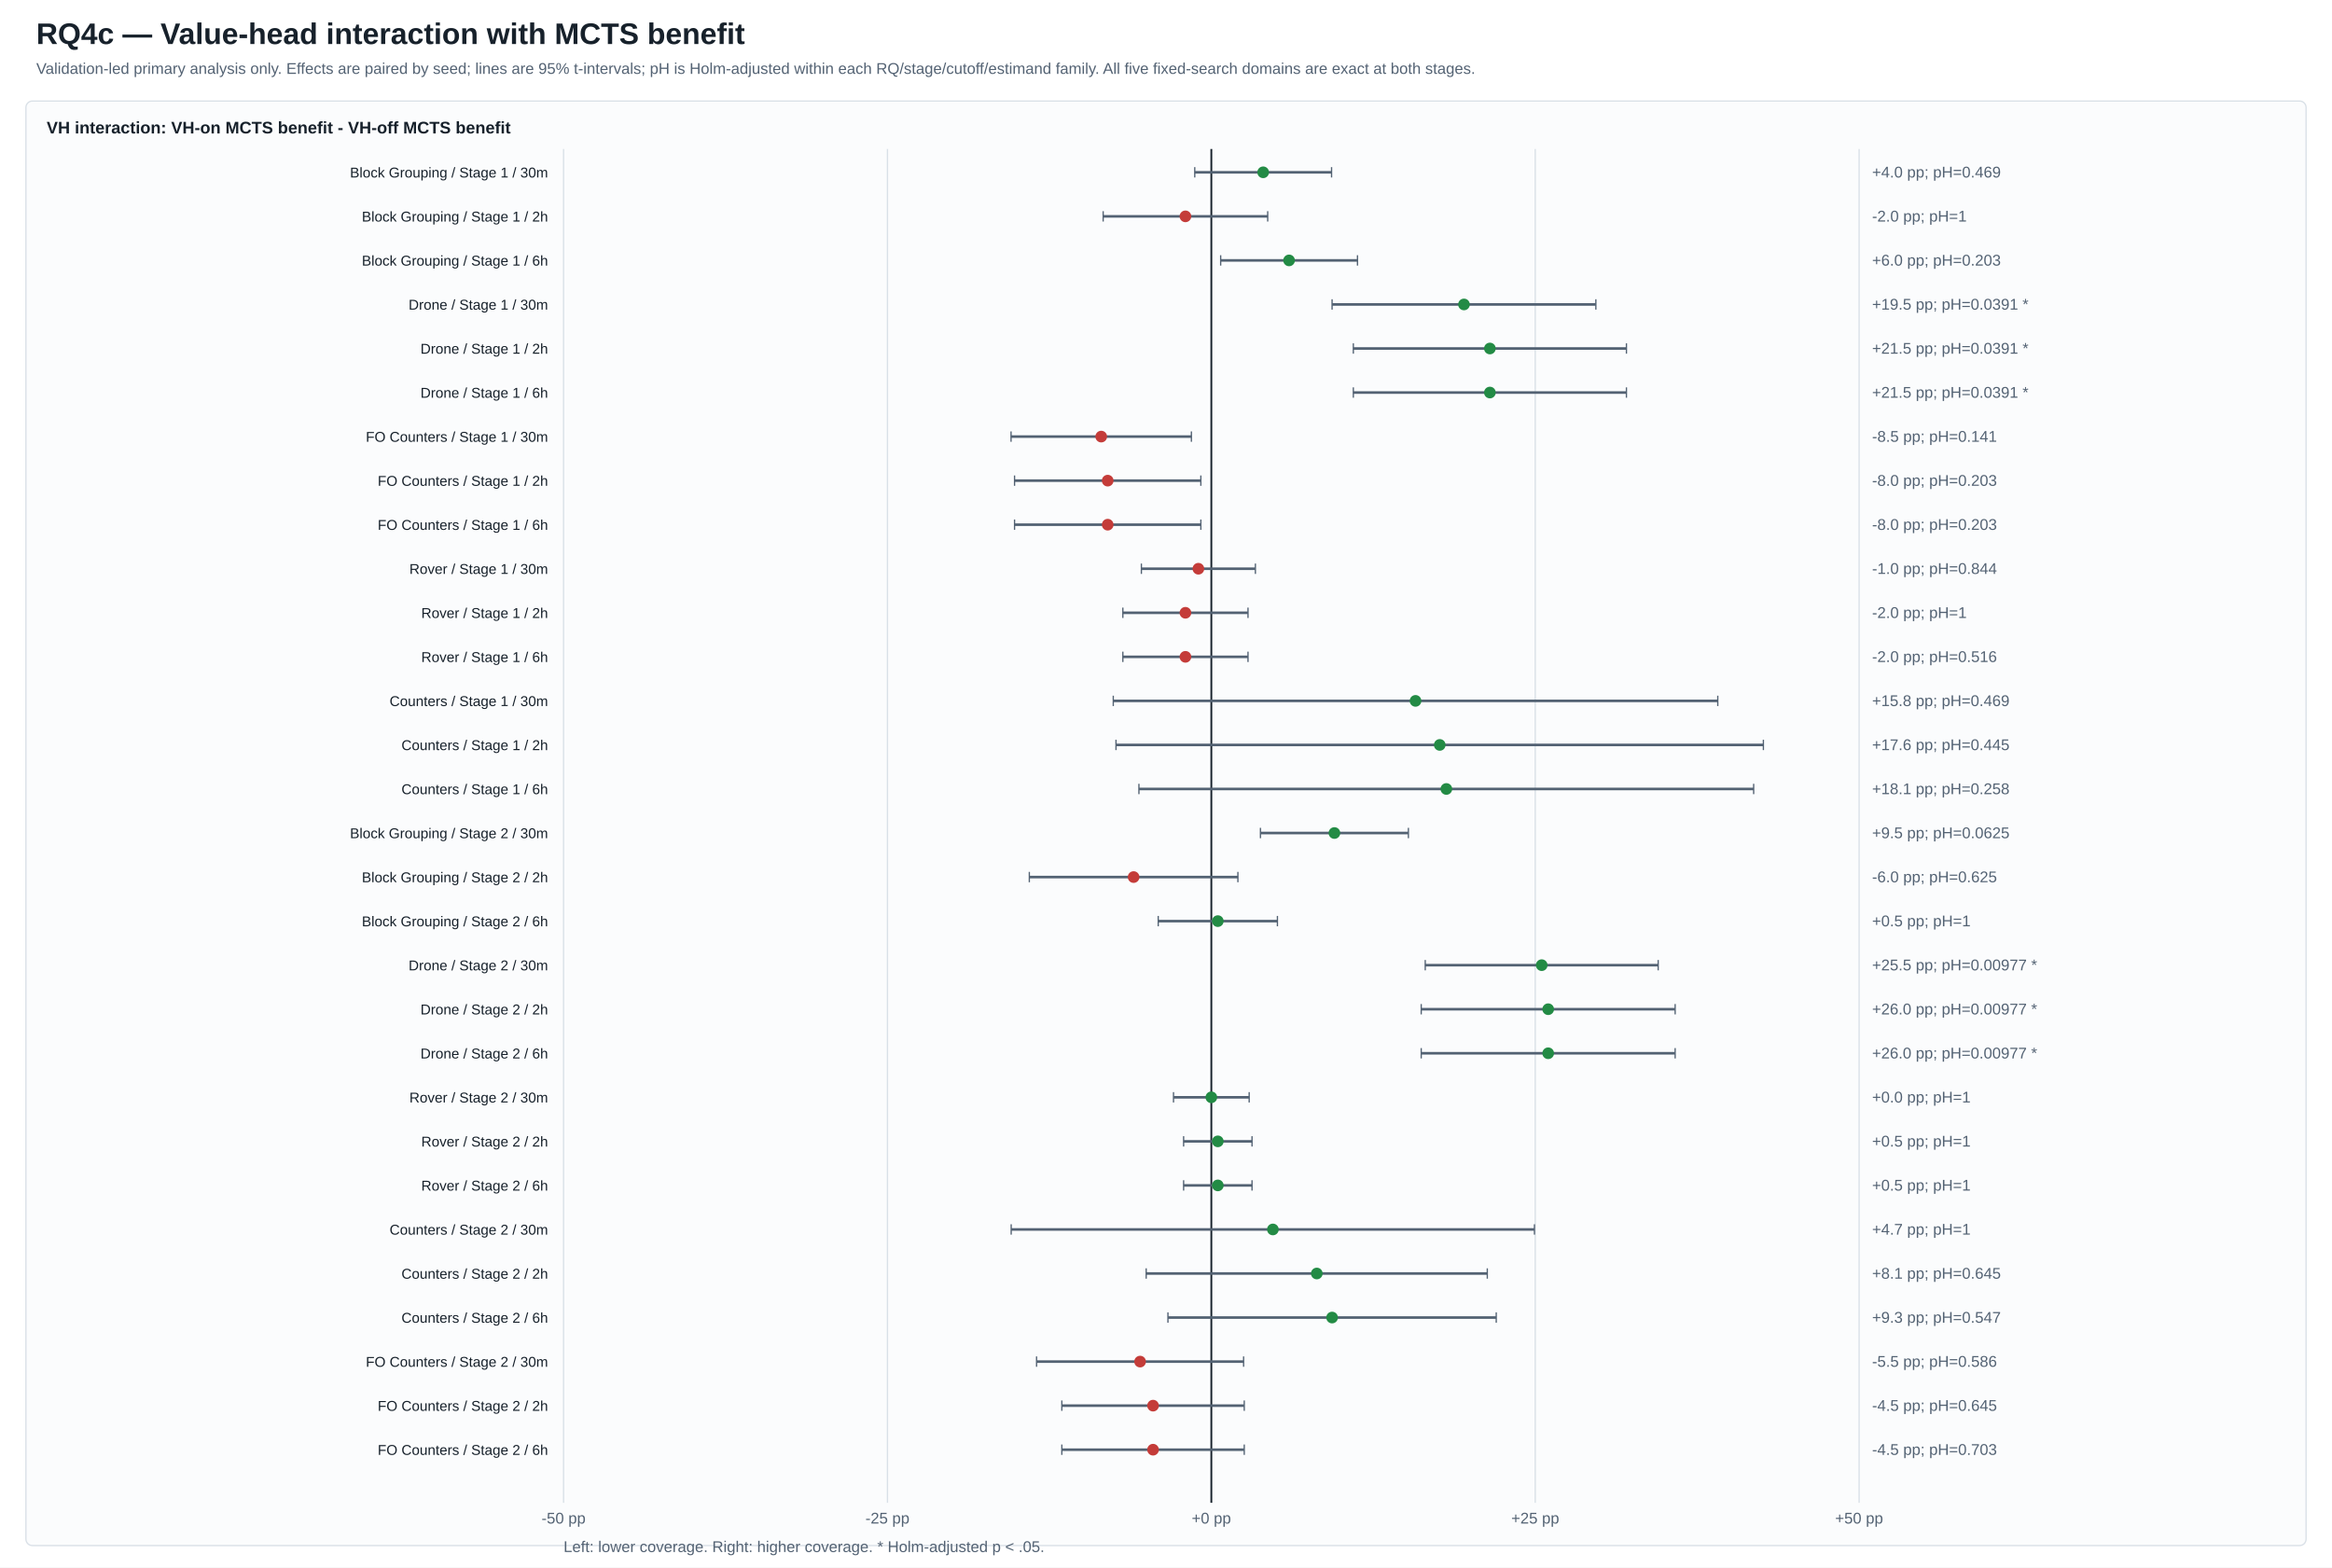
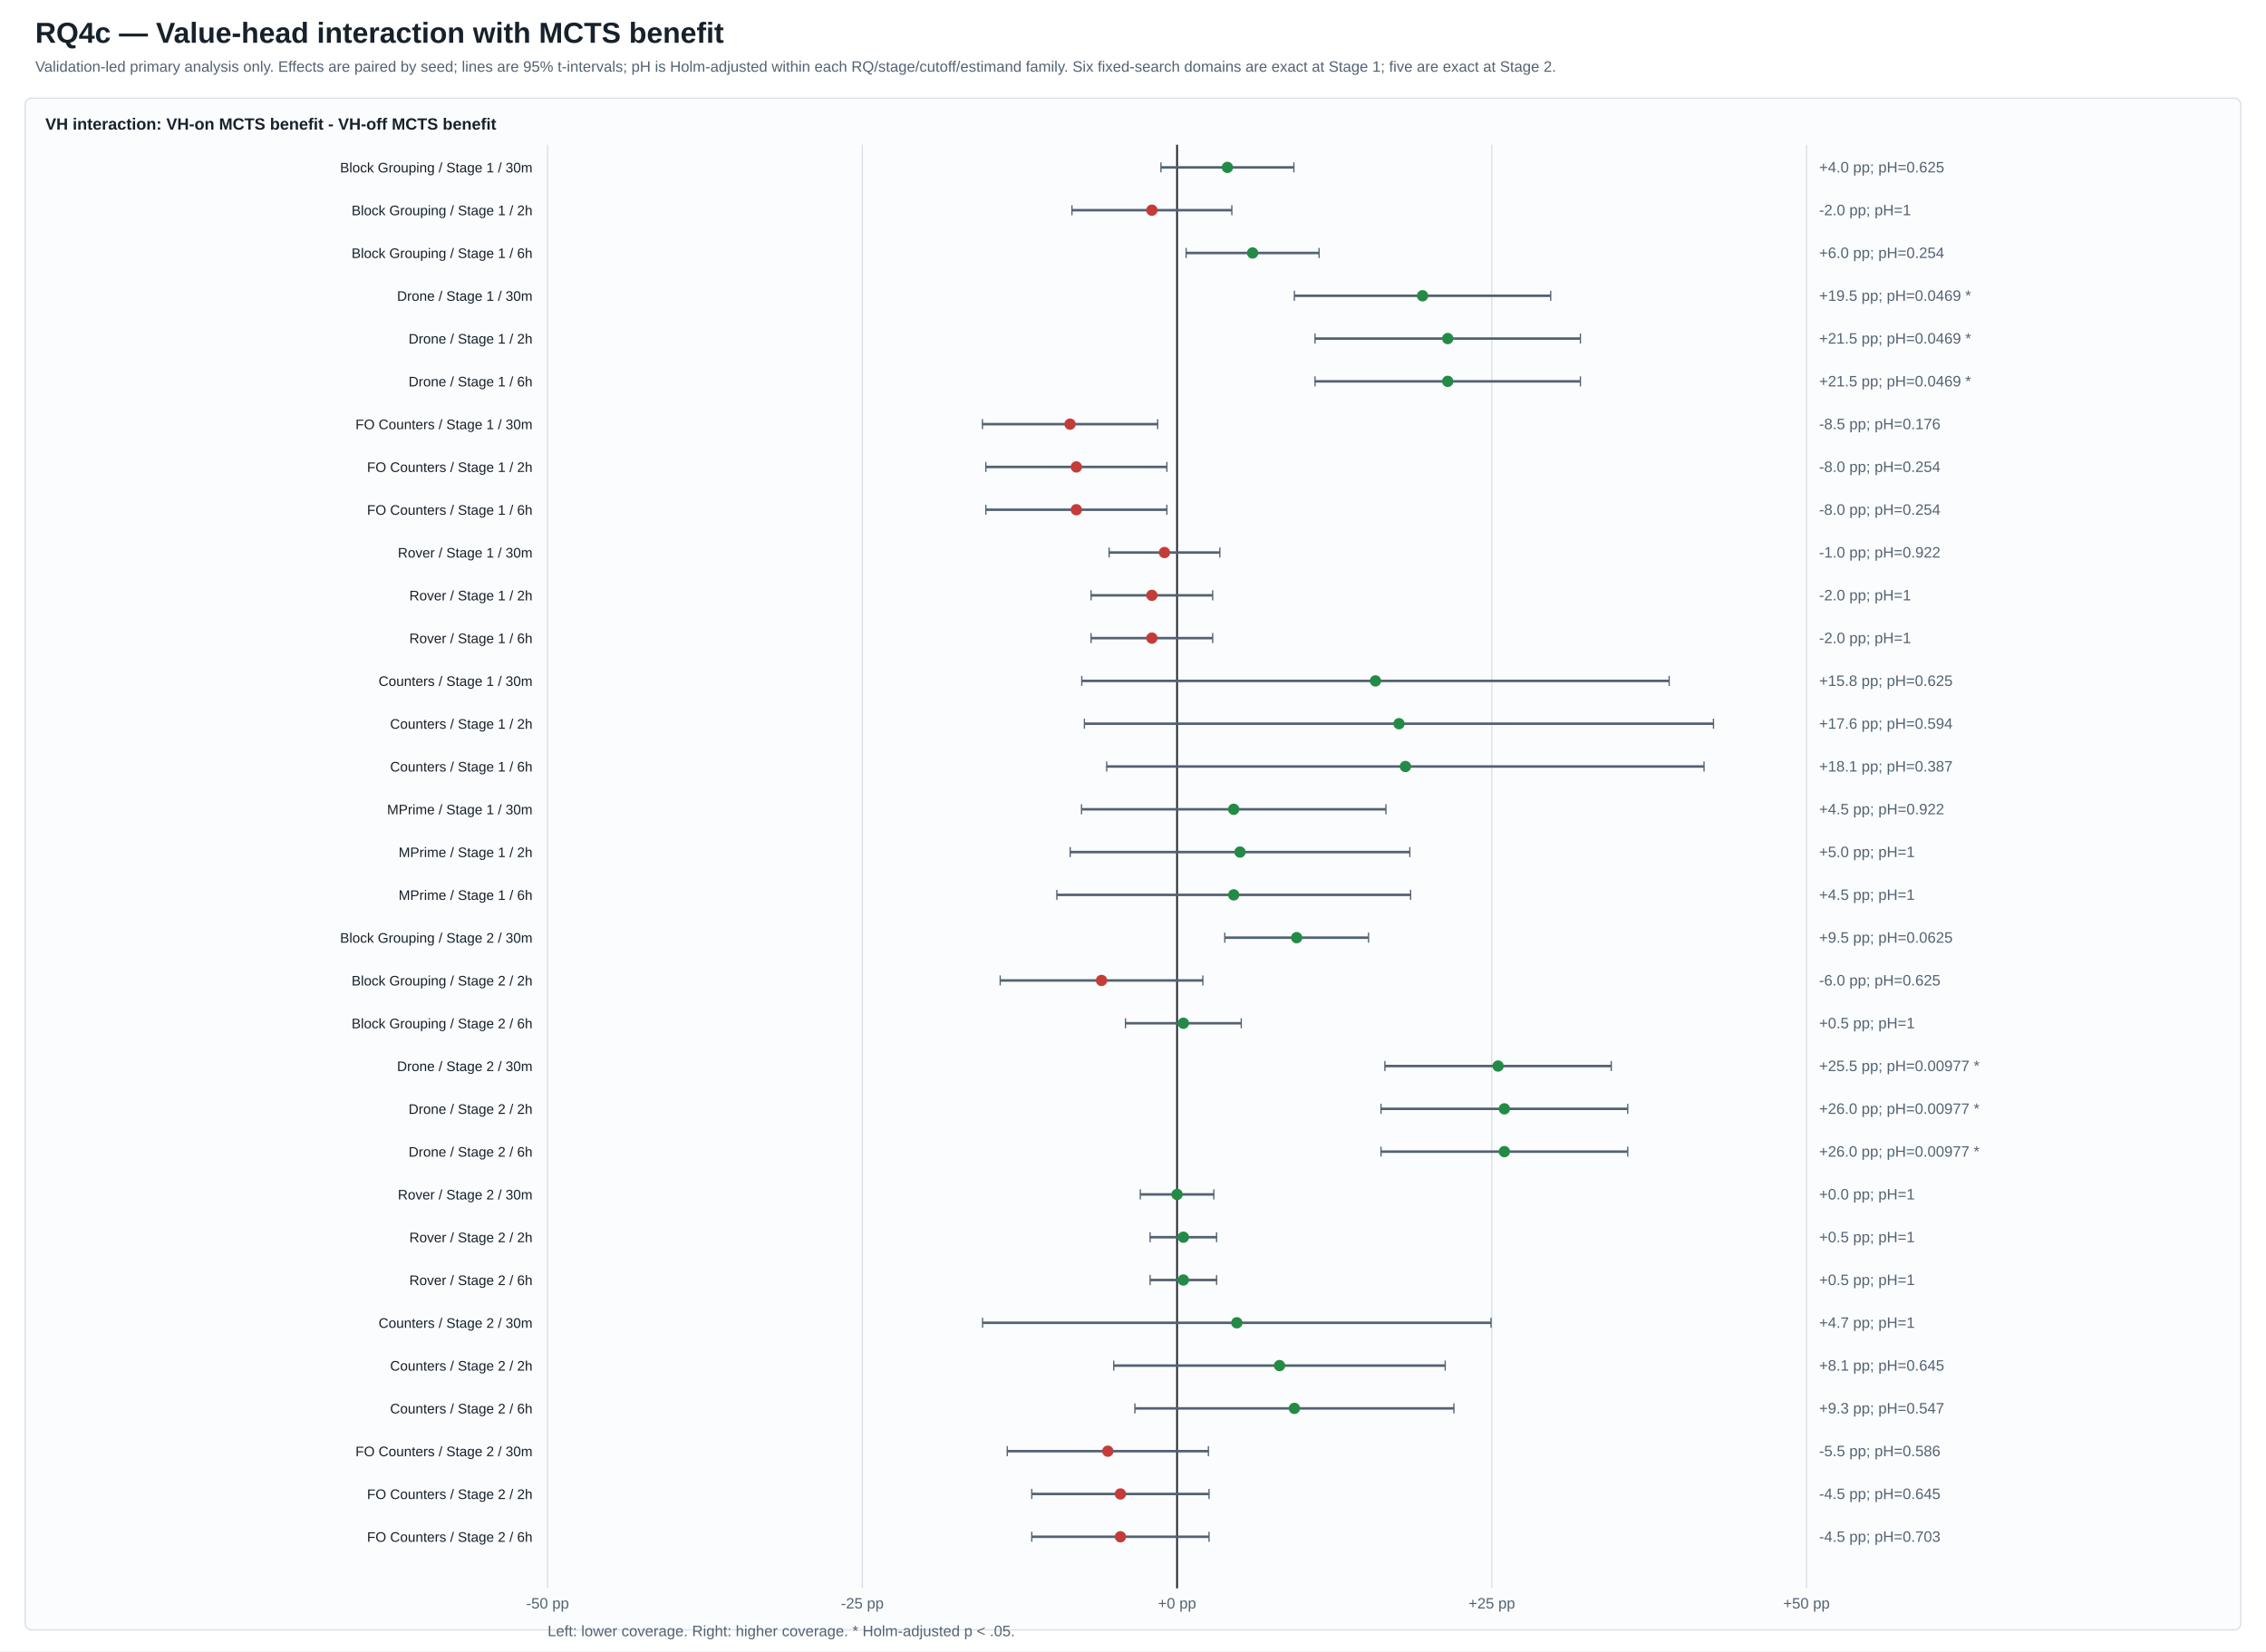
- <svg xmlns="http://www.w3.org/2000/svg" width="1800" height="1210" viewBox="0 0 1800 1210">
+ <svg xmlns="http://www.w3.org/2000/svg" width="1800" height="1312" viewBox="0 0 1800 1312">
  <rect width="100%" height="100%" fill="white" />
  <style>text{font-family:Segoe UI,Arial,sans-serif;fill:#17212b}.title{font-size:23px;font-weight:700}.sub{font-size:12px;fill:#536273}.label{font-size:11px}.head{font-size:13px;font-weight:700}</style>
  <text x="28" y="34" class="title">RQ4c — Value-head interaction with MCTS benefit</text>
-   <text x="28" y="57" class="sub">Validation-led primary analysis only. Effects are paired by seed; lines are 95% t-intervals; pH is Holm-adjusted within each RQ/stage/cutoff/estimand family. All five fixed-search domains are exact at both stages.</text>
-   <rect x="20" y="78" width="1760" height="1115" rx="5" fill="#fbfcfd" stroke="#d9e0e7" />
+   <text x="28" y="57" class="sub">Validation-led primary analysis only. Effects are paired by seed; lines are 95% t-intervals; pH is Holm-adjusted within each RQ/stage/cutoff/estimand family. Six fixed-search domains are exact at Stage 1; five are exact at Stage 2.</text>
+   <rect x="20" y="78" width="1760" height="1217" rx="5" fill="#fbfcfd" stroke="#d9e0e7" />
  <text x="36" y="103" class="head">VH interaction: VH-on MCTS benefit - VH-off MCTS benefit</text>
-   <line x1="435.0" y1="115" x2="435.0" y2="1160" stroke="#d9e0e7" stroke-width="1" />
-   <text x="435.0" y="1176" text-anchor="middle" class="sub">-50 pp</text>
-   <line x1="685.0" y1="115" x2="685.0" y2="1160" stroke="#d9e0e7" stroke-width="1" />
-   <text x="685.0" y="1176" text-anchor="middle" class="sub">-25 pp</text>
-   <line x1="935.0" y1="115" x2="935.0" y2="1160" stroke="#17212b" stroke-width="1.4" />
-   <text x="935.0" y="1176" text-anchor="middle" class="sub">+0 pp</text>
-   <line x1="1185.0" y1="115" x2="1185.0" y2="1160" stroke="#d9e0e7" stroke-width="1" />
-   <text x="1185.0" y="1176" text-anchor="middle" class="sub">+25 pp</text>
-   <line x1="1435.0" y1="115" x2="1435.0" y2="1160" stroke="#d9e0e7" stroke-width="1" />
-   <text x="1435.0" y="1176" text-anchor="middle" class="sub">+50 pp</text>
+   <line x1="435.0" y1="115" x2="435.0" y2="1262" stroke="#d9e0e7" stroke-width="1" />
+   <text x="435.0" y="1278" text-anchor="middle" class="sub">-50 pp</text>
+   <line x1="685.0" y1="115" x2="685.0" y2="1262" stroke="#d9e0e7" stroke-width="1" />
+   <text x="685.0" y="1278" text-anchor="middle" class="sub">-25 pp</text>
+   <line x1="935.0" y1="115" x2="935.0" y2="1262" stroke="#17212b" stroke-width="1.4" />
+   <text x="935.0" y="1278" text-anchor="middle" class="sub">+0 pp</text>
+   <line x1="1185.0" y1="115" x2="1185.0" y2="1262" stroke="#d9e0e7" stroke-width="1" />
+   <text x="1185.0" y="1278" text-anchor="middle" class="sub">+25 pp</text>
+   <line x1="1435.0" y1="115" x2="1435.0" y2="1262" stroke="#d9e0e7" stroke-width="1" />
+   <text x="1435.0" y="1278" text-anchor="middle" class="sub">+50 pp</text>
  <text x="423" y="137" text-anchor="end" class="label">Block Grouping / Stage 1 / 30m</text>
  <line x1="922.2" y1="133" x2="1027.8" y2="133" stroke="#536273" stroke-width="2" />
  <line x1="922.2" y1="129" x2="922.2" y2="137" stroke="#536273" />
  <line x1="1027.8" y1="129" x2="1027.8" y2="137" stroke="#536273" />
  <circle cx="975.0" cy="133" r="4.5" fill="#238b45" />
-   <text x="1445" y="137" class="sub">+4.0 pp; pH=0.469</text>
+   <text x="1445" y="137" class="sub">+4.0 pp; pH=0.625</text>
  <text x="423" y="171" text-anchor="end" class="label">Block Grouping / Stage 1 / 2h</text>
  <line x1="851.5" y1="167" x2="978.5" y2="167" stroke="#536273" stroke-width="2" />
  <line x1="851.5" y1="163" x2="851.5" y2="171" stroke="#536273" />
  <line x1="978.5" y1="163" x2="978.5" y2="171" stroke="#536273" />
  <circle cx="915.0" cy="167" r="4.5" fill="#c43c39" />
  <text x="1445" y="171" class="sub">-2.0 pp; pH=1</text>
  <text x="423" y="205" text-anchor="end" class="label">Block Grouping / Stage 1 / 6h</text>
  <line x1="942.2" y1="201" x2="1047.8" y2="201" stroke="#536273" stroke-width="2" />
  <line x1="942.2" y1="197" x2="942.2" y2="205" stroke="#536273" />
  <line x1="1047.8" y1="197" x2="1047.8" y2="205" stroke="#536273" />
  <circle cx="995.0" cy="201" r="4.5" fill="#238b45" />
-   <text x="1445" y="205" class="sub">+6.0 pp; pH=0.203</text>
+   <text x="1445" y="205" class="sub">+6.0 pp; pH=0.254</text>
  <text x="423" y="239" text-anchor="end" class="label">Drone / Stage 1 / 30m</text>
  <line x1="1028.2" y1="235" x2="1231.8" y2="235" stroke="#536273" stroke-width="2" />
  <line x1="1028.2" y1="231" x2="1028.2" y2="239" stroke="#536273" />
  <line x1="1231.8" y1="231" x2="1231.8" y2="239" stroke="#536273" />
  <circle cx="1130.0" cy="235" r="4.5" fill="#238b45" />
-   <text x="1445" y="239" class="sub">+19.5 pp; pH=0.0391 *</text>
+   <text x="1445" y="239" class="sub">+19.5 pp; pH=0.0469 *</text>
  <text x="423" y="273" text-anchor="end" class="label">Drone / Stage 1 / 2h</text>
  <line x1="1044.6" y1="269" x2="1255.4" y2="269" stroke="#536273" stroke-width="2" />
  <line x1="1044.6" y1="265" x2="1044.6" y2="273" stroke="#536273" />
  <line x1="1255.4" y1="265" x2="1255.4" y2="273" stroke="#536273" />
  <circle cx="1150.0" cy="269" r="4.5" fill="#238b45" />
-   <text x="1445" y="273" class="sub">+21.5 pp; pH=0.0391 *</text>
+   <text x="1445" y="273" class="sub">+21.5 pp; pH=0.0469 *</text>
  <text x="423" y="307" text-anchor="end" class="label">Drone / Stage 1 / 6h</text>
  <line x1="1044.6" y1="303" x2="1255.4" y2="303" stroke="#536273" stroke-width="2" />
  <line x1="1044.6" y1="299" x2="1044.6" y2="307" stroke="#536273" />
  <line x1="1255.4" y1="299" x2="1255.4" y2="307" stroke="#536273" />
  <circle cx="1150.0" cy="303" r="4.5" fill="#238b45" />
-   <text x="1445" y="307" class="sub">+21.5 pp; pH=0.0391 *</text>
+   <text x="1445" y="307" class="sub">+21.5 pp; pH=0.0469 *</text>
  <text x="423" y="341" text-anchor="end" class="label">FO Counters / Stage 1 / 30m</text>
  <line x1="780.4" y1="337" x2="919.6" y2="337" stroke="#536273" stroke-width="2" />
  <line x1="780.4" y1="333" x2="780.4" y2="341" stroke="#536273" />
  <line x1="919.6" y1="333" x2="919.6" y2="341" stroke="#536273" />
  <circle cx="850.0" cy="337" r="4.5" fill="#c43c39" />
-   <text x="1445" y="341" class="sub">-8.5 pp; pH=0.141</text>
+   <text x="1445" y="341" class="sub">-8.5 pp; pH=0.176</text>
  <text x="423" y="375" text-anchor="end" class="label">FO Counters / Stage 1 / 2h</text>
  <line x1="783.1" y1="371" x2="926.9" y2="371" stroke="#536273" stroke-width="2" />
  <line x1="783.1" y1="367" x2="783.1" y2="375" stroke="#536273" />
  <line x1="926.9" y1="367" x2="926.9" y2="375" stroke="#536273" />
  <circle cx="855.0" cy="371" r="4.5" fill="#c43c39" />
-   <text x="1445" y="375" class="sub">-8.0 pp; pH=0.203</text>
+   <text x="1445" y="375" class="sub">-8.0 pp; pH=0.254</text>
  <text x="423" y="409" text-anchor="end" class="label">FO Counters / Stage 1 / 6h</text>
  <line x1="783.1" y1="405" x2="926.9" y2="405" stroke="#536273" stroke-width="2" />
  <line x1="783.1" y1="401" x2="783.1" y2="409" stroke="#536273" />
  <line x1="926.9" y1="401" x2="926.9" y2="409" stroke="#536273" />
  <circle cx="855.0" cy="405" r="4.5" fill="#c43c39" />
-   <text x="1445" y="409" class="sub">-8.0 pp; pH=0.203</text>
+   <text x="1445" y="409" class="sub">-8.0 pp; pH=0.254</text>
  <text x="423" y="443" text-anchor="end" class="label">Rover / Stage 1 / 30m</text>
  <line x1="881.0" y1="439" x2="969.0" y2="439" stroke="#536273" stroke-width="2" />
  <line x1="881.0" y1="435" x2="881.0" y2="443" stroke="#536273" />
  <line x1="969.0" y1="435" x2="969.0" y2="443" stroke="#536273" />
  <circle cx="925.0" cy="439" r="4.5" fill="#c43c39" />
-   <text x="1445" y="443" class="sub">-1.0 pp; pH=0.844</text>
+   <text x="1445" y="443" class="sub">-1.0 pp; pH=0.922</text>
  <text x="423" y="477" text-anchor="end" class="label">Rover / Stage 1 / 2h</text>
  <line x1="866.7" y1="473" x2="963.3" y2="473" stroke="#536273" stroke-width="2" />
  <line x1="866.7" y1="469" x2="866.7" y2="477" stroke="#536273" />
  <line x1="963.3" y1="469" x2="963.3" y2="477" stroke="#536273" />
  <circle cx="915.0" cy="473" r="4.5" fill="#c43c39" />
  <text x="1445" y="477" class="sub">-2.0 pp; pH=1</text>
  <text x="423" y="511" text-anchor="end" class="label">Rover / Stage 1 / 6h</text>
  <line x1="866.7" y1="507" x2="963.3" y2="507" stroke="#536273" stroke-width="2" />
  <line x1="866.7" y1="503" x2="866.7" y2="511" stroke="#536273" />
  <line x1="963.3" y1="503" x2="963.3" y2="511" stroke="#536273" />
  <circle cx="915.0" cy="507" r="4.5" fill="#c43c39" />
-   <text x="1445" y="511" class="sub">-2.0 pp; pH=0.516</text>
+   <text x="1445" y="511" class="sub">-2.0 pp; pH=1</text>
  <text x="423" y="545" text-anchor="end" class="label">Counters / Stage 1 / 30m</text>
  <line x1="859.3" y1="541" x2="1325.9" y2="541" stroke="#536273" stroke-width="2" />
  <line x1="859.3" y1="537" x2="859.3" y2="545" stroke="#536273" />
  <line x1="1325.9" y1="537" x2="1325.9" y2="545" stroke="#536273" />
  <circle cx="1092.6" cy="541" r="4.5" fill="#238b45" />
-   <text x="1445" y="545" class="sub">+15.8 pp; pH=0.469</text>
+   <text x="1445" y="545" class="sub">+15.8 pp; pH=0.625</text>
  <text x="423" y="579" text-anchor="end" class="label">Counters / Stage 1 / 2h</text>
  <line x1="861.4" y1="575" x2="1361.1" y2="575" stroke="#536273" stroke-width="2" />
  <line x1="861.4" y1="571" x2="861.4" y2="579" stroke="#536273" />
  <line x1="1361.1" y1="571" x2="1361.1" y2="579" stroke="#536273" />
  <circle cx="1111.3" cy="575" r="4.5" fill="#238b45" />
-   <text x="1445" y="579" class="sub">+17.6 pp; pH=0.445</text>
+   <text x="1445" y="579" class="sub">+17.6 pp; pH=0.594</text>
  <text x="423" y="613" text-anchor="end" class="label">Counters / Stage 1 / 6h</text>
  <line x1="879.1" y1="609" x2="1353.6" y2="609" stroke="#536273" stroke-width="2" />
  <line x1="879.1" y1="605" x2="879.1" y2="613" stroke="#536273" />
  <line x1="1353.6" y1="605" x2="1353.6" y2="613" stroke="#536273" />
  <circle cx="1116.4" cy="609" r="4.5" fill="#238b45" />
-   <text x="1445" y="613" class="sub">+18.1 pp; pH=0.258</text>
-   <text x="423" y="647" text-anchor="end" class="label">Block Grouping / Stage 2 / 30m</text>
-   <line x1="972.9" y1="643" x2="1087.1" y2="643" stroke="#536273" stroke-width="2" />
-   <line x1="972.9" y1="639" x2="972.9" y2="647" stroke="#536273" />
-   <line x1="1087.1" y1="639" x2="1087.1" y2="647" stroke="#536273" />
-   <circle cx="1030.0" cy="643" r="4.5" fill="#238b45" />
-   <text x="1445" y="647" class="sub">+9.5 pp; pH=0.0625</text>
-   <text x="423" y="681" text-anchor="end" class="label">Block Grouping / Stage 2 / 2h</text>
-   <line x1="794.5" y1="677" x2="955.5" y2="677" stroke="#536273" stroke-width="2" />
-   <line x1="794.5" y1="673" x2="794.5" y2="681" stroke="#536273" />
-   <line x1="955.5" y1="673" x2="955.5" y2="681" stroke="#536273" />
-   <circle cx="875.0" cy="677" r="4.5" fill="#c43c39" />
-   <text x="1445" y="681" class="sub">-6.0 pp; pH=0.625</text>
-   <text x="423" y="715" text-anchor="end" class="label">Block Grouping / Stage 2 / 6h</text>
-   <line x1="894.0" y1="711" x2="986.0" y2="711" stroke="#536273" stroke-width="2" />
-   <line x1="894.0" y1="707" x2="894.0" y2="715" stroke="#536273" />
-   <line x1="986.0" y1="707" x2="986.0" y2="715" stroke="#536273" />
-   <circle cx="940.0" cy="711" r="4.5" fill="#238b45" />
-   <text x="1445" y="715" class="sub">+0.5 pp; pH=1</text>
-   <text x="423" y="749" text-anchor="end" class="label">Drone / Stage 2 / 30m</text>
-   <line x1="1100.1" y1="745" x2="1279.9" y2="745" stroke="#536273" stroke-width="2" />
-   <line x1="1100.1" y1="741" x2="1100.1" y2="749" stroke="#536273" />
-   <line x1="1279.9" y1="741" x2="1279.9" y2="749" stroke="#536273" />
-   <circle cx="1190.0" cy="745" r="4.5" fill="#238b45" />
-   <text x="1445" y="749" class="sub">+25.5 pp; pH=0.00977 *</text>
-   <text x="423" y="783" text-anchor="end" class="label">Drone / Stage 2 / 2h</text>
-   <line x1="1097.0" y1="779" x2="1293.0" y2="779" stroke="#536273" stroke-width="2" />
-   <line x1="1097.0" y1="775" x2="1097.0" y2="783" stroke="#536273" />
-   <line x1="1293.0" y1="775" x2="1293.0" y2="783" stroke="#536273" />
-   <circle cx="1195.0" cy="779" r="4.5" fill="#238b45" />
-   <text x="1445" y="783" class="sub">+26.0 pp; pH=0.00977 *</text>
-   <text x="423" y="817" text-anchor="end" class="label">Drone / Stage 2 / 6h</text>
-   <line x1="1097.0" y1="813" x2="1293.0" y2="813" stroke="#536273" stroke-width="2" />
-   <line x1="1097.0" y1="809" x2="1097.0" y2="817" stroke="#536273" />
-   <line x1="1293.0" y1="809" x2="1293.0" y2="817" stroke="#536273" />
-   <circle cx="1195.0" cy="813" r="4.5" fill="#238b45" />
-   <text x="1445" y="817" class="sub">+26.0 pp; pH=0.00977 *</text>
-   <text x="423" y="851" text-anchor="end" class="label">Rover / Stage 2 / 30m</text>
-   <line x1="905.8" y1="847" x2="964.2" y2="847" stroke="#536273" stroke-width="2" />
-   <line x1="905.8" y1="843" x2="905.8" y2="851" stroke="#536273" />
-   <line x1="964.2" y1="843" x2="964.2" y2="851" stroke="#536273" />
-   <circle cx="935.0" cy="847" r="4.5" fill="#238b45" />
-   <text x="1445" y="851" class="sub">+0.0 pp; pH=1</text>
-   <text x="423" y="885" text-anchor="end" class="label">Rover / Stage 2 / 2h</text>
-   <line x1="913.6" y1="881" x2="966.4" y2="881" stroke="#536273" stroke-width="2" />
-   <line x1="913.6" y1="877" x2="913.6" y2="885" stroke="#536273" />
-   <line x1="966.4" y1="877" x2="966.4" y2="885" stroke="#536273" />
-   <circle cx="940.0" cy="881" r="4.5" fill="#238b45" />
-   <text x="1445" y="885" class="sub">+0.5 pp; pH=1</text>
-   <text x="423" y="919" text-anchor="end" class="label">Rover / Stage 2 / 6h</text>
-   <line x1="913.6" y1="915" x2="966.4" y2="915" stroke="#536273" stroke-width="2" />
-   <line x1="913.6" y1="911" x2="913.6" y2="919" stroke="#536273" />
-   <line x1="966.4" y1="911" x2="966.4" y2="919" stroke="#536273" />
-   <circle cx="940.0" cy="915" r="4.5" fill="#238b45" />
-   <text x="1445" y="919" class="sub">+0.5 pp; pH=1</text>
-   <text x="423" y="953" text-anchor="end" class="label">Counters / Stage 2 / 30m</text>
-   <line x1="780.5" y1="949" x2="1184.4" y2="949" stroke="#536273" stroke-width="2" />
-   <line x1="780.5" y1="945" x2="780.5" y2="953" stroke="#536273" />
-   <line x1="1184.4" y1="945" x2="1184.4" y2="953" stroke="#536273" />
-   <circle cx="982.5" cy="949" r="4.5" fill="#238b45" />
-   <text x="1445" y="953" class="sub">+4.7 pp; pH=1</text>
-   <text x="423" y="987" text-anchor="end" class="label">Counters / Stage 2 / 2h</text>
-   <line x1="884.7" y1="983" x2="1148.0" y2="983" stroke="#536273" stroke-width="2" />
-   <line x1="884.7" y1="979" x2="884.7" y2="987" stroke="#536273" />
-   <line x1="1148.0" y1="979" x2="1148.0" y2="987" stroke="#536273" />
-   <circle cx="1016.4" cy="983" r="4.5" fill="#238b45" />
-   <text x="1445" y="987" class="sub">+8.1 pp; pH=0.645</text>
-   <text x="423" y="1021" text-anchor="end" class="label">Counters / Stage 2 / 6h</text>
-   <line x1="901.5" y1="1017" x2="1154.9" y2="1017" stroke="#536273" stroke-width="2" />
-   <line x1="901.5" y1="1013" x2="901.5" y2="1021" stroke="#536273" />
-   <line x1="1154.9" y1="1013" x2="1154.9" y2="1021" stroke="#536273" />
-   <circle cx="1028.2" cy="1017" r="4.5" fill="#238b45" />
-   <text x="1445" y="1021" class="sub">+9.3 pp; pH=0.547</text>
-   <text x="423" y="1055" text-anchor="end" class="label">FO Counters / Stage 2 / 30m</text>
-   <line x1="800.1" y1="1051" x2="959.9" y2="1051" stroke="#536273" stroke-width="2" />
-   <line x1="800.1" y1="1047" x2="800.1" y2="1055" stroke="#536273" />
-   <line x1="959.9" y1="1047" x2="959.9" y2="1055" stroke="#536273" />
-   <circle cx="880.0" cy="1051" r="4.5" fill="#c43c39" />
-   <text x="1445" y="1055" class="sub">-5.5 pp; pH=0.586</text>
-   <text x="423" y="1089" text-anchor="end" class="label">FO Counters / Stage 2 / 2h</text>
-   <line x1="819.6" y1="1085" x2="960.4" y2="1085" stroke="#536273" stroke-width="2" />
-   <line x1="819.6" y1="1081" x2="819.6" y2="1089" stroke="#536273" />
-   <line x1="960.4" y1="1081" x2="960.4" y2="1089" stroke="#536273" />
-   <circle cx="890.0" cy="1085" r="4.5" fill="#c43c39" />
-   <text x="1445" y="1089" class="sub">-4.5 pp; pH=0.645</text>
-   <text x="423" y="1123" text-anchor="end" class="label">FO Counters / Stage 2 / 6h</text>
-   <line x1="819.6" y1="1119" x2="960.4" y2="1119" stroke="#536273" stroke-width="2" />
-   <line x1="819.6" y1="1115" x2="819.6" y2="1123" stroke="#536273" />
-   <line x1="960.4" y1="1115" x2="960.4" y2="1123" stroke="#536273" />
-   <circle cx="890.0" cy="1119" r="4.5" fill="#c43c39" />
-   <text x="1445" y="1123" class="sub">-4.5 pp; pH=0.703</text>
-   <text x="435" y="1198" class="sub">Left: lower coverage. Right: higher coverage. * Holm-adjusted p &lt; .05.</text>
+   <text x="1445" y="613" class="sub">+18.1 pp; pH=0.387</text>
+   <text x="423" y="647" text-anchor="end" class="label">MPrime / Stage 1 / 30m</text>
+   <line x1="859.1" y1="643" x2="1100.9" y2="643" stroke="#536273" stroke-width="2" />
+   <line x1="859.1" y1="639" x2="859.1" y2="647" stroke="#536273" />
+   <line x1="1100.9" y1="639" x2="1100.9" y2="647" stroke="#536273" />
+   <circle cx="980.0" cy="643" r="4.5" fill="#238b45" />
+   <text x="1445" y="647" class="sub">+4.5 pp; pH=0.922</text>
+   <text x="423" y="681" text-anchor="end" class="label">MPrime / Stage 1 / 2h</text>
+   <line x1="850.1" y1="677" x2="1119.9" y2="677" stroke="#536273" stroke-width="2" />
+   <line x1="850.1" y1="673" x2="850.1" y2="681" stroke="#536273" />
+   <line x1="1119.9" y1="673" x2="1119.9" y2="681" stroke="#536273" />
+   <circle cx="985.0" cy="677" r="4.5" fill="#238b45" />
+   <text x="1445" y="681" class="sub">+5.0 pp; pH=1</text>
+   <text x="423" y="715" text-anchor="end" class="label">MPrime / Stage 1 / 6h</text>
+   <line x1="839.5" y1="711" x2="1120.5" y2="711" stroke="#536273" stroke-width="2" />
+   <line x1="839.5" y1="707" x2="839.5" y2="715" stroke="#536273" />
+   <line x1="1120.5" y1="707" x2="1120.5" y2="715" stroke="#536273" />
+   <circle cx="980.0" cy="711" r="4.5" fill="#238b45" />
+   <text x="1445" y="715" class="sub">+4.5 pp; pH=1</text>
+   <text x="423" y="749" text-anchor="end" class="label">Block Grouping / Stage 2 / 30m</text>
+   <line x1="972.9" y1="745" x2="1087.1" y2="745" stroke="#536273" stroke-width="2" />
+   <line x1="972.9" y1="741" x2="972.9" y2="749" stroke="#536273" />
+   <line x1="1087.1" y1="741" x2="1087.1" y2="749" stroke="#536273" />
+   <circle cx="1030.0" cy="745" r="4.5" fill="#238b45" />
+   <text x="1445" y="749" class="sub">+9.5 pp; pH=0.0625</text>
+   <text x="423" y="783" text-anchor="end" class="label">Block Grouping / Stage 2 / 2h</text>
+   <line x1="794.5" y1="779" x2="955.5" y2="779" stroke="#536273" stroke-width="2" />
+   <line x1="794.5" y1="775" x2="794.5" y2="783" stroke="#536273" />
+   <line x1="955.5" y1="775" x2="955.5" y2="783" stroke="#536273" />
+   <circle cx="875.0" cy="779" r="4.5" fill="#c43c39" />
+   <text x="1445" y="783" class="sub">-6.0 pp; pH=0.625</text>
+   <text x="423" y="817" text-anchor="end" class="label">Block Grouping / Stage 2 / 6h</text>
+   <line x1="894.0" y1="813" x2="986.0" y2="813" stroke="#536273" stroke-width="2" />
+   <line x1="894.0" y1="809" x2="894.0" y2="817" stroke="#536273" />
+   <line x1="986.0" y1="809" x2="986.0" y2="817" stroke="#536273" />
+   <circle cx="940.0" cy="813" r="4.5" fill="#238b45" />
+   <text x="1445" y="817" class="sub">+0.5 pp; pH=1</text>
+   <text x="423" y="851" text-anchor="end" class="label">Drone / Stage 2 / 30m</text>
+   <line x1="1100.1" y1="847" x2="1279.9" y2="847" stroke="#536273" stroke-width="2" />
+   <line x1="1100.1" y1="843" x2="1100.1" y2="851" stroke="#536273" />
+   <line x1="1279.9" y1="843" x2="1279.9" y2="851" stroke="#536273" />
+   <circle cx="1190.0" cy="847" r="4.5" fill="#238b45" />
+   <text x="1445" y="851" class="sub">+25.5 pp; pH=0.00977 *</text>
+   <text x="423" y="885" text-anchor="end" class="label">Drone / Stage 2 / 2h</text>
+   <line x1="1097.0" y1="881" x2="1293.0" y2="881" stroke="#536273" stroke-width="2" />
+   <line x1="1097.0" y1="877" x2="1097.0" y2="885" stroke="#536273" />
+   <line x1="1293.0" y1="877" x2="1293.0" y2="885" stroke="#536273" />
+   <circle cx="1195.0" cy="881" r="4.5" fill="#238b45" />
+   <text x="1445" y="885" class="sub">+26.0 pp; pH=0.00977 *</text>
+   <text x="423" y="919" text-anchor="end" class="label">Drone / Stage 2 / 6h</text>
+   <line x1="1097.0" y1="915" x2="1293.0" y2="915" stroke="#536273" stroke-width="2" />
+   <line x1="1097.0" y1="911" x2="1097.0" y2="919" stroke="#536273" />
+   <line x1="1293.0" y1="911" x2="1293.0" y2="919" stroke="#536273" />
+   <circle cx="1195.0" cy="915" r="4.5" fill="#238b45" />
+   <text x="1445" y="919" class="sub">+26.0 pp; pH=0.00977 *</text>
+   <text x="423" y="953" text-anchor="end" class="label">Rover / Stage 2 / 30m</text>
+   <line x1="905.8" y1="949" x2="964.2" y2="949" stroke="#536273" stroke-width="2" />
+   <line x1="905.8" y1="945" x2="905.8" y2="953" stroke="#536273" />
+   <line x1="964.2" y1="945" x2="964.2" y2="953" stroke="#536273" />
+   <circle cx="935.0" cy="949" r="4.5" fill="#238b45" />
+   <text x="1445" y="953" class="sub">+0.0 pp; pH=1</text>
+   <text x="423" y="987" text-anchor="end" class="label">Rover / Stage 2 / 2h</text>
+   <line x1="913.6" y1="983" x2="966.4" y2="983" stroke="#536273" stroke-width="2" />
+   <line x1="913.6" y1="979" x2="913.6" y2="987" stroke="#536273" />
+   <line x1="966.4" y1="979" x2="966.4" y2="987" stroke="#536273" />
+   <circle cx="940.0" cy="983" r="4.5" fill="#238b45" />
+   <text x="1445" y="987" class="sub">+0.5 pp; pH=1</text>
+   <text x="423" y="1021" text-anchor="end" class="label">Rover / Stage 2 / 6h</text>
+   <line x1="913.6" y1="1017" x2="966.4" y2="1017" stroke="#536273" stroke-width="2" />
+   <line x1="913.6" y1="1013" x2="913.6" y2="1021" stroke="#536273" />
+   <line x1="966.4" y1="1013" x2="966.4" y2="1021" stroke="#536273" />
+   <circle cx="940.0" cy="1017" r="4.5" fill="#238b45" />
+   <text x="1445" y="1021" class="sub">+0.5 pp; pH=1</text>
+   <text x="423" y="1055" text-anchor="end" class="label">Counters / Stage 2 / 30m</text>
+   <line x1="780.5" y1="1051" x2="1184.4" y2="1051" stroke="#536273" stroke-width="2" />
+   <line x1="780.5" y1="1047" x2="780.5" y2="1055" stroke="#536273" />
+   <line x1="1184.4" y1="1047" x2="1184.4" y2="1055" stroke="#536273" />
+   <circle cx="982.5" cy="1051" r="4.5" fill="#238b45" />
+   <text x="1445" y="1055" class="sub">+4.7 pp; pH=1</text>
+   <text x="423" y="1089" text-anchor="end" class="label">Counters / Stage 2 / 2h</text>
+   <line x1="884.7" y1="1085" x2="1148.0" y2="1085" stroke="#536273" stroke-width="2" />
+   <line x1="884.7" y1="1081" x2="884.7" y2="1089" stroke="#536273" />
+   <line x1="1148.0" y1="1081" x2="1148.0" y2="1089" stroke="#536273" />
+   <circle cx="1016.4" cy="1085" r="4.5" fill="#238b45" />
+   <text x="1445" y="1089" class="sub">+8.1 pp; pH=0.645</text>
+   <text x="423" y="1123" text-anchor="end" class="label">Counters / Stage 2 / 6h</text>
+   <line x1="901.5" y1="1119" x2="1154.9" y2="1119" stroke="#536273" stroke-width="2" />
+   <line x1="901.5" y1="1115" x2="901.5" y2="1123" stroke="#536273" />
+   <line x1="1154.9" y1="1115" x2="1154.9" y2="1123" stroke="#536273" />
+   <circle cx="1028.2" cy="1119" r="4.5" fill="#238b45" />
+   <text x="1445" y="1123" class="sub">+9.3 pp; pH=0.547</text>
+   <text x="423" y="1157" text-anchor="end" class="label">FO Counters / Stage 2 / 30m</text>
+   <line x1="800.1" y1="1153" x2="959.9" y2="1153" stroke="#536273" stroke-width="2" />
+   <line x1="800.1" y1="1149" x2="800.1" y2="1157" stroke="#536273" />
+   <line x1="959.9" y1="1149" x2="959.9" y2="1157" stroke="#536273" />
+   <circle cx="880.0" cy="1153" r="4.5" fill="#c43c39" />
+   <text x="1445" y="1157" class="sub">-5.5 pp; pH=0.586</text>
+   <text x="423" y="1191" text-anchor="end" class="label">FO Counters / Stage 2 / 2h</text>
+   <line x1="819.6" y1="1187" x2="960.4" y2="1187" stroke="#536273" stroke-width="2" />
+   <line x1="819.6" y1="1183" x2="819.6" y2="1191" stroke="#536273" />
+   <line x1="960.4" y1="1183" x2="960.4" y2="1191" stroke="#536273" />
+   <circle cx="890.0" cy="1187" r="4.5" fill="#c43c39" />
+   <text x="1445" y="1191" class="sub">-4.5 pp; pH=0.645</text>
+   <text x="423" y="1225" text-anchor="end" class="label">FO Counters / Stage 2 / 6h</text>
+   <line x1="819.6" y1="1221" x2="960.4" y2="1221" stroke="#536273" stroke-width="2" />
+   <line x1="819.6" y1="1217" x2="819.6" y2="1225" stroke="#536273" />
+   <line x1="960.4" y1="1217" x2="960.4" y2="1225" stroke="#536273" />
+   <circle cx="890.0" cy="1221" r="4.5" fill="#c43c39" />
+   <text x="1445" y="1225" class="sub">-4.5 pp; pH=0.703</text>
+   <text x="435" y="1300" class="sub">Left: lower coverage. Right: higher coverage. * Holm-adjusted p &lt; .05.</text>
</svg>
